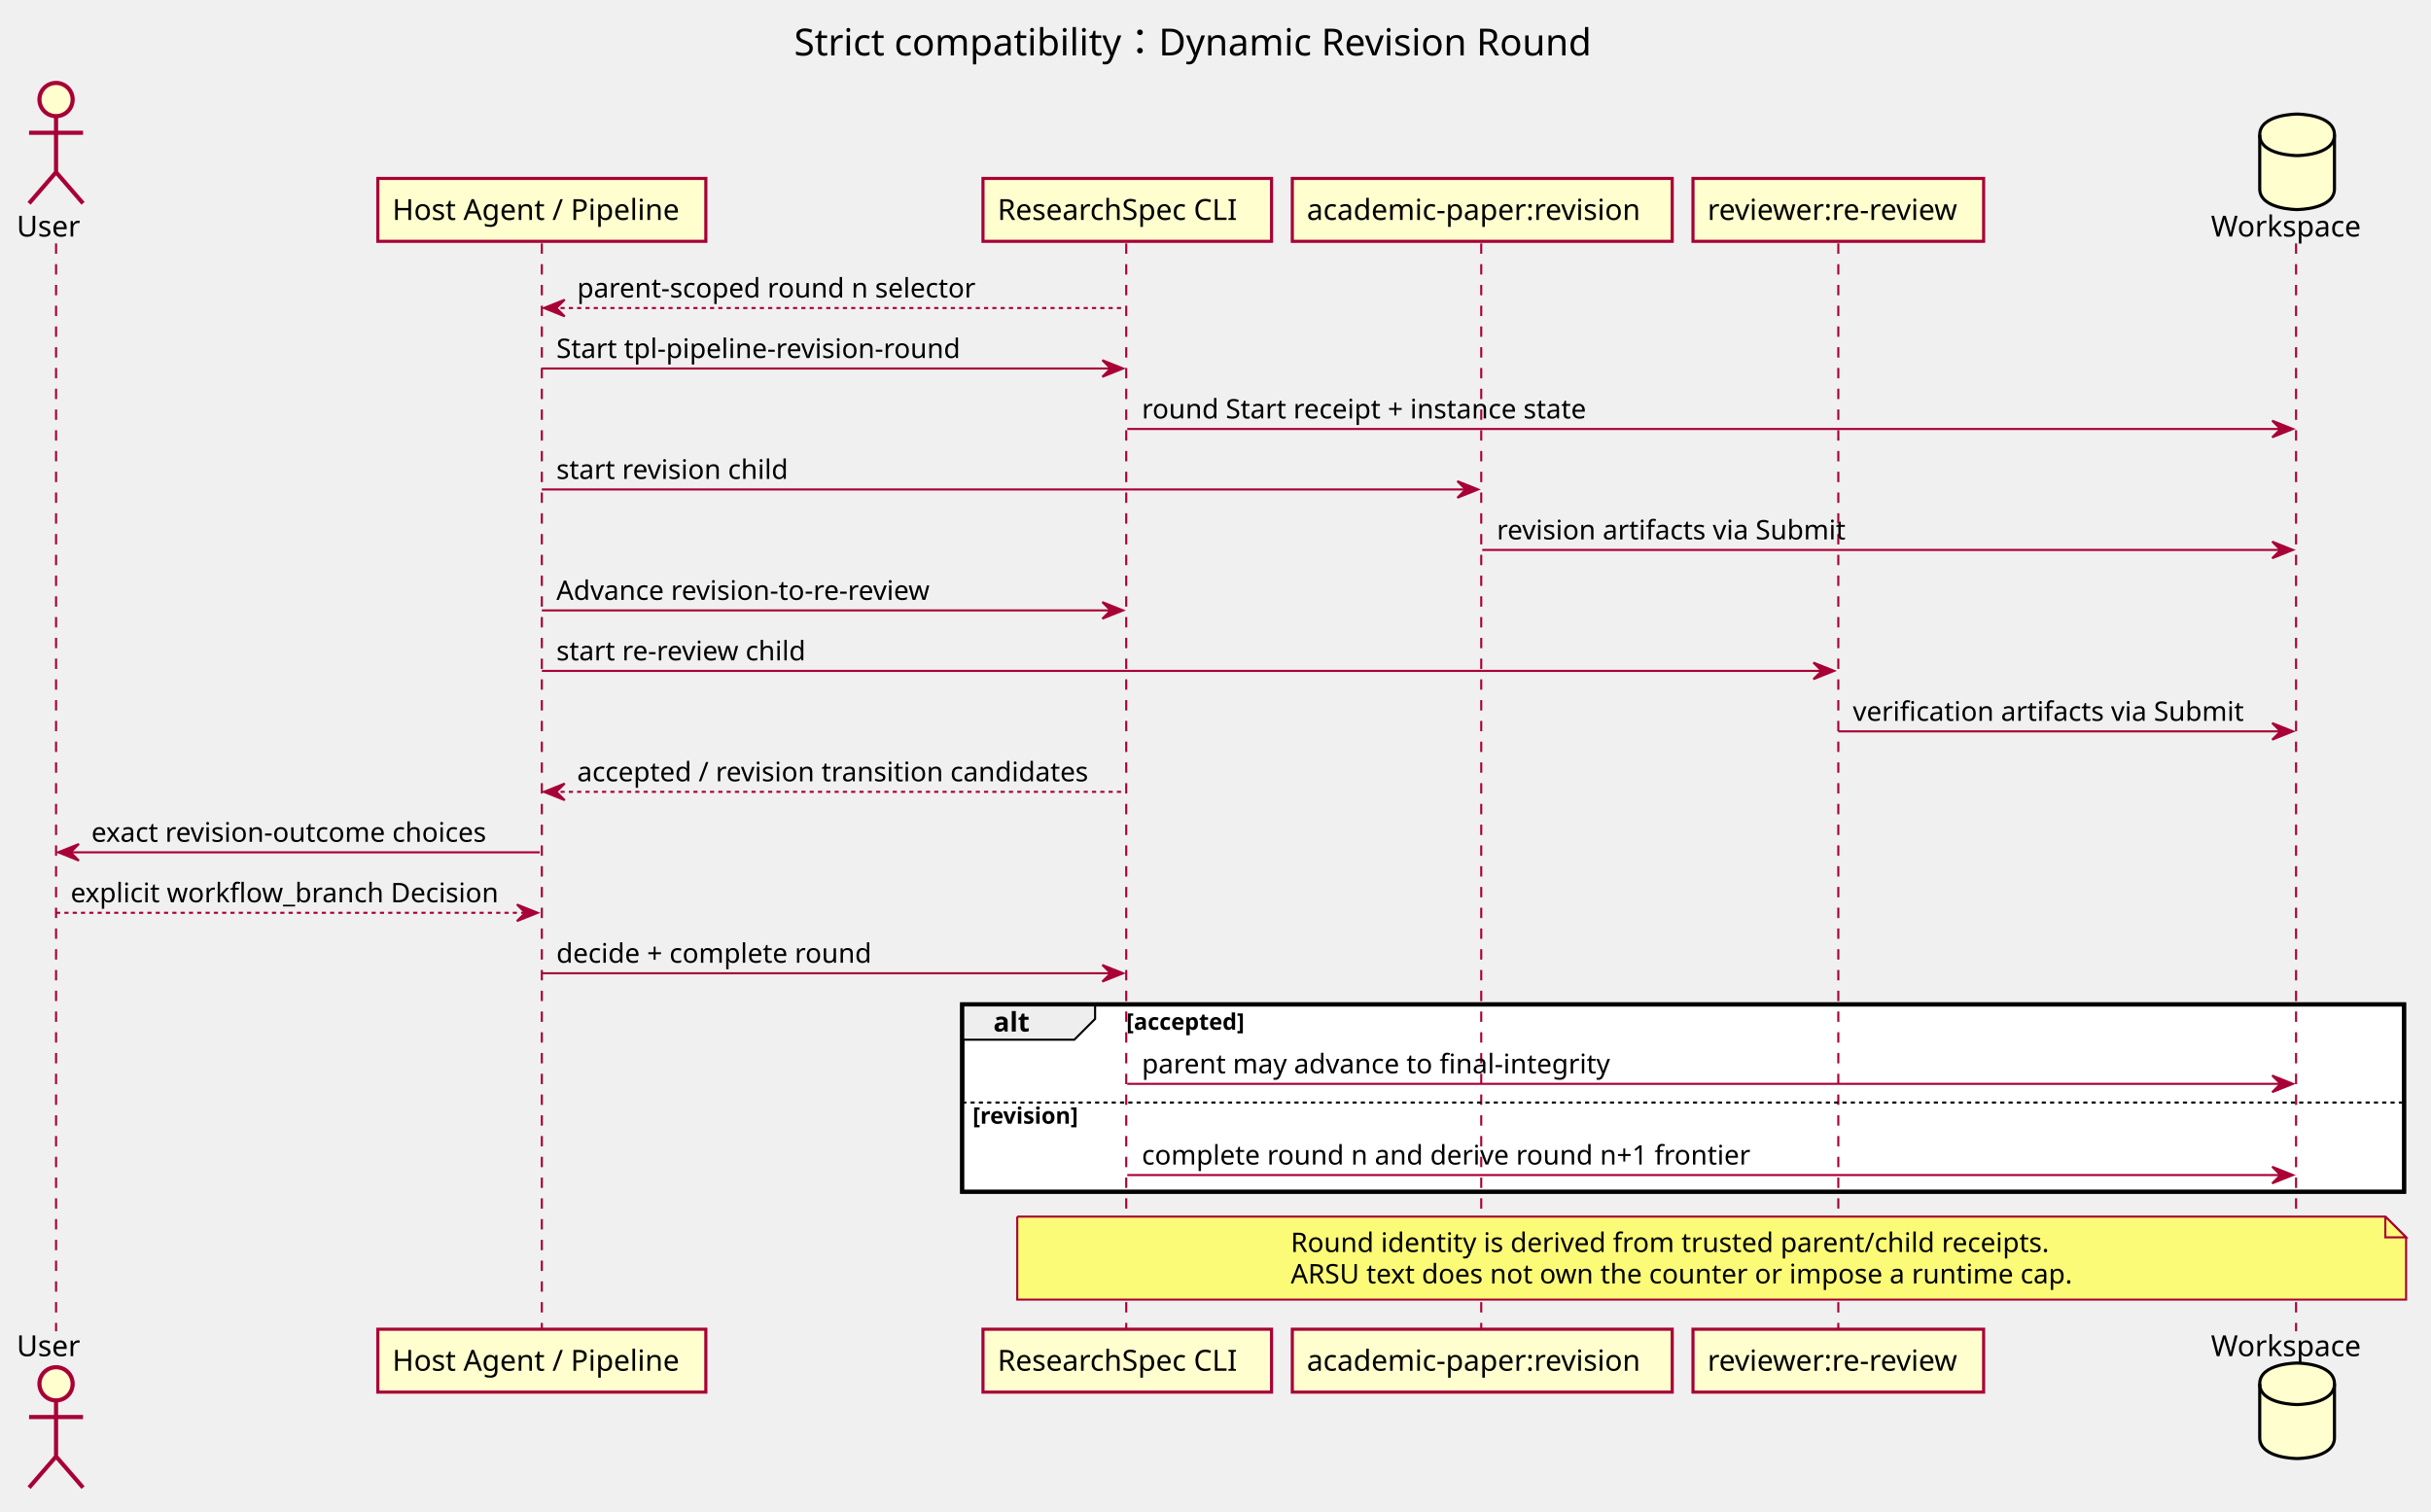
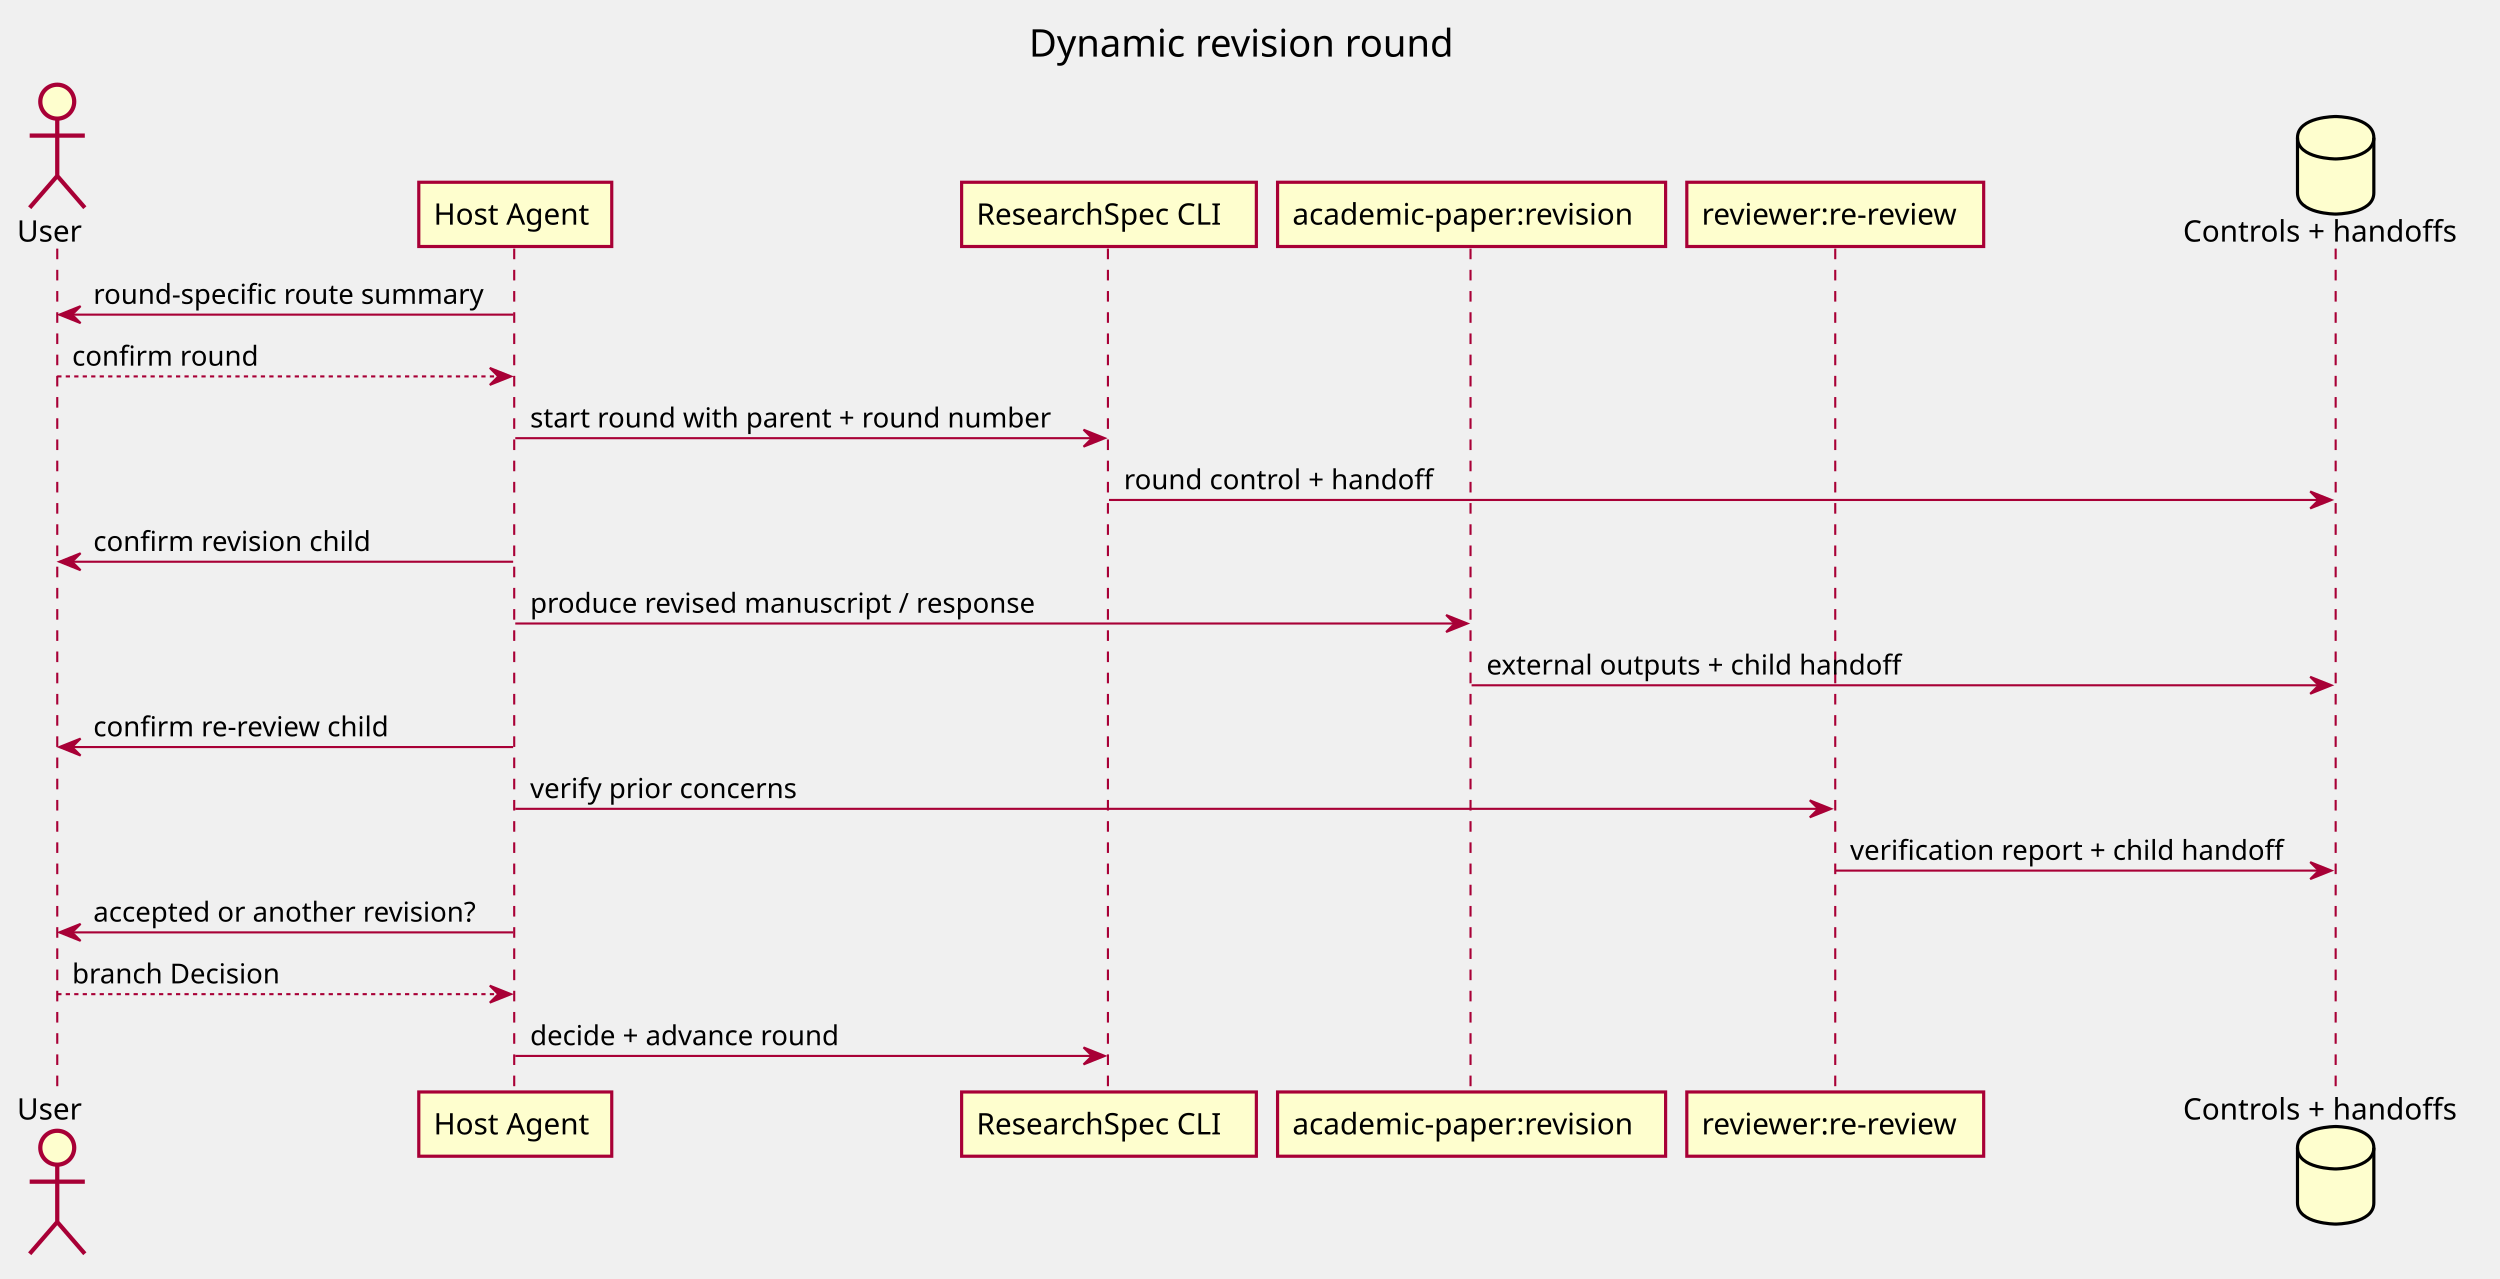
- <svg xmlns="http://www.w3.org/2000/svg" contentScriptType="application/ecmascript" contentStyleType="text/css" height="728px" preserveAspectRatio="none" style="width:1171px;height:728px;" version="1.1" viewBox="0 0 1171 728" width="1171px" zoomAndPan="magnify">
+ <svg xmlns="http://www.w3.org/2000/svg" contentScriptType="application/ecmascript" contentStyleType="text/css" height="603px" preserveAspectRatio="none" style="width:1179px;height:603px;" version="1.1" viewBox="0 0 1179 603" width="1179px" zoomAndPan="magnify">
  <defs />
  <g>
-     <text fill="#000000" font-family="sans-serif" font-size="18" lengthAdjust="spacingAndGlyphs" textLength="406" x="382.5" y="26.708">Strict compatibility：Dynamic Revision Round</text>
-     <rect fill="#FFFFFF" height="90.203" style="stroke: #000000; stroke-width: 2.0;" width="694.5" x="463.5" y="483.844" />
-     <rect fill="#FFFFFF" height="43.938" style="stroke: none; stroke-width: 1.0;" width="694.5" x="463.5" y="530.109" />
-     <line style="stroke: #A80036; stroke-width: 1.0; stroke-dasharray: 5.0,5.0;" x1="27" x2="27" y1="117.25" y2="641.312" />
-     <line style="stroke: #A80036; stroke-width: 1.0; stroke-dasharray: 5.0,5.0;" x1="261" x2="261" y1="117.25" y2="641.312" />
-     <line style="stroke: #A80036; stroke-width: 1.0; stroke-dasharray: 5.0,5.0;" x1="542.5" x2="542.5" y1="117.25" y2="641.312" />
-     <line style="stroke: #A80036; stroke-width: 1.0; stroke-dasharray: 5.0,5.0;" x1="713.5" x2="713.5" y1="117.25" y2="641.312" />
-     <line style="stroke: #A80036; stroke-width: 1.0; stroke-dasharray: 5.0,5.0;" x1="885.5" x2="885.5" y1="117.25" y2="641.312" />
-     <line style="stroke: #A80036; stroke-width: 1.0; stroke-dasharray: 5.0,5.0;" x1="1106" x2="1106" y1="117.25" y2="641.312" />
+     <text fill="#000000" font-family="sans-serif" font-size="18" lengthAdjust="spacingAndGlyphs" textLength="211" x="485.25" y="26.708">Dynamic revision round</text>
+     <line style="stroke: #A80036; stroke-width: 1.0; stroke-dasharray: 5.0,5.0;" x1="27" x2="27" y1="117.25" y2="515.977" />
+     <line style="stroke: #A80036; stroke-width: 1.0; stroke-dasharray: 5.0,5.0;" x1="242.5" x2="242.5" y1="117.25" y2="515.977" />
+     <line style="stroke: #A80036; stroke-width: 1.0; stroke-dasharray: 5.0,5.0;" x1="522.5" x2="522.5" y1="117.25" y2="515.977" />
+     <line style="stroke: #A80036; stroke-width: 1.0; stroke-dasharray: 5.0,5.0;" x1="693.5" x2="693.5" y1="117.25" y2="515.977" />
+     <line style="stroke: #A80036; stroke-width: 1.0; stroke-dasharray: 5.0,5.0;" x1="865.5" x2="865.5" y1="117.25" y2="515.977" />
+     <line style="stroke: #A80036; stroke-width: 1.0; stroke-dasharray: 5.0,5.0;" x1="1101.5" x2="1101.5" y1="117.25" y2="515.977" />
    <text fill="#000000" font-family="sans-serif" font-size="14" lengthAdjust="spacingAndGlyphs" textLength="32" x="8" y="113.948">User</text>
    <ellipse cx="27" cy="47.953" fill="#FEFECE" rx="8" ry="8" style="stroke: #A80036; stroke-width: 2.0;" />
    <path d="M27,55.953 L27,82.953 M14,63.953 L40,63.953 M27,82.953 L14,97.953 M27,82.953 L40,97.953 " fill="none" style="stroke: #A80036; stroke-width: 2.0;" />
-     <text fill="#000000" font-family="sans-serif" font-size="14" lengthAdjust="spacingAndGlyphs" textLength="32" x="8" y="653.308">User</text>
-     <ellipse cx="27" cy="666.609" fill="#FEFECE" rx="8" ry="8" style="stroke: #A80036; stroke-width: 2.0;" />
-     <path d="M27,674.609 L27,701.609 M14,682.609 L40,682.609 M27,701.609 L14,716.609 M27,701.609 L40,716.609 " fill="none" style="stroke: #A80036; stroke-width: 2.0;" />
-     <rect fill="#FEFECE" height="30.297" style="stroke: #A80036; stroke-width: 1.5;" width="158" x="182" y="85.953" />
-     <text fill="#000000" font-family="sans-serif" font-size="14" lengthAdjust="spacingAndGlyphs" textLength="144" x="189" y="105.948">Host Agent / Pipeline</text>
-     <rect fill="#FEFECE" height="30.297" style="stroke: #A80036; stroke-width: 1.5;" width="158" x="182" y="640.312" />
-     <text fill="#000000" font-family="sans-serif" font-size="14" lengthAdjust="spacingAndGlyphs" textLength="144" x="189" y="660.308">Host Agent / Pipeline</text>
-     <rect fill="#FEFECE" height="30.297" style="stroke: #A80036; stroke-width: 1.5;" width="139" x="473.5" y="85.953" />
-     <text fill="#000000" font-family="sans-serif" font-size="14" lengthAdjust="spacingAndGlyphs" textLength="125" x="480.5" y="105.948">ResearchSpec CLI</text>
-     <rect fill="#FEFECE" height="30.297" style="stroke: #A80036; stroke-width: 1.5;" width="139" x="473.5" y="640.312" />
-     <text fill="#000000" font-family="sans-serif" font-size="14" lengthAdjust="spacingAndGlyphs" textLength="125" x="480.5" y="660.308">ResearchSpec CLI</text>
-     <rect fill="#FEFECE" height="30.297" style="stroke: #A80036; stroke-width: 1.5;" width="183" x="622.5" y="85.953" />
-     <text fill="#000000" font-family="sans-serif" font-size="14" lengthAdjust="spacingAndGlyphs" textLength="169" x="629.5" y="105.948">academic-paper:revision</text>
-     <rect fill="#FEFECE" height="30.297" style="stroke: #A80036; stroke-width: 1.5;" width="183" x="622.5" y="640.312" />
-     <text fill="#000000" font-family="sans-serif" font-size="14" lengthAdjust="spacingAndGlyphs" textLength="169" x="629.5" y="660.308">academic-paper:revision</text>
-     <rect fill="#FEFECE" height="30.297" style="stroke: #A80036; stroke-width: 1.5;" width="140" x="815.5" y="85.953" />
-     <text fill="#000000" font-family="sans-serif" font-size="14" lengthAdjust="spacingAndGlyphs" textLength="126" x="822.5" y="105.948">reviewer:re-review</text>
-     <rect fill="#FEFECE" height="30.297" style="stroke: #A80036; stroke-width: 1.5;" width="140" x="815.5" y="640.312" />
-     <text fill="#000000" font-family="sans-serif" font-size="14" lengthAdjust="spacingAndGlyphs" textLength="126" x="822.5" y="660.308">reviewer:re-review</text>
-     <text fill="#000000" font-family="sans-serif" font-size="14" lengthAdjust="spacingAndGlyphs" textLength="77" x="1065" y="113.948">Workspace</text>
-     <path d="M1088.5,64.953 C1088.5,54.953 1106.5,54.953 1106.5,54.953 C1106.5,54.953 1124.5,54.953 1124.5,64.953 L1124.5,90.953 C1124.5,100.953 1106.5,100.953 1106.5,100.953 C1106.5,100.953 1088.5,100.953 1088.5,90.953 L1088.5,64.953 " fill="#FEFECE" style="stroke: #000000; stroke-width: 1.5;" />
-     <path d="M1088.5,64.953 C1088.5,74.953 1106.5,74.953 1106.5,74.953 C1106.5,74.953 1124.5,74.953 1124.5,64.953 " fill="none" style="stroke: #000000; stroke-width: 1.5;" />
-     <text fill="#000000" font-family="sans-serif" font-size="14" lengthAdjust="spacingAndGlyphs" textLength="77" x="1065" y="653.308">Workspace</text>
-     <path d="M1088.5,666.609 C1088.5,656.609 1106.5,656.609 1106.5,656.609 C1106.5,656.609 1124.5,656.609 1124.5,666.609 L1124.5,692.609 C1124.5,702.609 1106.5,702.609 1106.5,702.609 C1106.5,702.609 1088.5,702.609 1088.5,692.609 L1088.5,666.609 " fill="#FEFECE" style="stroke: #000000; stroke-width: 1.5;" />
-     <path d="M1088.5,666.609 C1088.5,676.609 1106.5,676.609 1106.5,676.609 C1106.5,676.609 1124.5,676.609 1124.5,666.609 " fill="none" style="stroke: #000000; stroke-width: 1.5;" />
-     <polygon fill="#A80036" points="272,144.383,262,148.383,272,152.383,268,148.383" style="stroke: #A80036; stroke-width: 1.0;" />
-     <line style="stroke: #A80036; stroke-width: 1.0; stroke-dasharray: 2.0,2.0;" x1="266" x2="542" y1="148.383" y2="148.383" />
-     <text fill="#000000" font-family="sans-serif" font-size="13" lengthAdjust="spacingAndGlyphs" textLength="201" x="278" y="143.317">parent-scoped round n selector</text>
-     <polygon fill="#A80036" points="531,173.516,541,177.516,531,181.516,535,177.516" style="stroke: #A80036; stroke-width: 1.0;" />
-     <line style="stroke: #A80036; stroke-width: 1.0;" x1="261" x2="537" y1="177.516" y2="177.516" />
-     <text fill="#000000" font-family="sans-serif" font-size="13" lengthAdjust="spacingAndGlyphs" textLength="202" x="268" y="172.45">Start tpl-pipeline-revision-round</text>
-     <polygon fill="#A80036" points="1094.5,202.648,1104.5,206.648,1094.5,210.648,1098.5,206.648" style="stroke: #A80036; stroke-width: 1.0;" />
-     <line style="stroke: #A80036; stroke-width: 1.0;" x1="543" x2="1100.5" y1="206.648" y2="206.648" />
-     <text fill="#000000" font-family="sans-serif" font-size="13" lengthAdjust="spacingAndGlyphs" textLength="231" x="550" y="201.583">round Start receipt + instance state</text>
-     <polygon fill="#A80036" points="702,231.781,712,235.781,702,239.781,706,235.781" style="stroke: #A80036; stroke-width: 1.0;" />
-     <line style="stroke: #A80036; stroke-width: 1.0;" x1="261" x2="708" y1="235.781" y2="235.781" />
-     <text fill="#000000" font-family="sans-serif" font-size="13" lengthAdjust="spacingAndGlyphs" textLength="116" x="268" y="230.715">start revision child</text>
-     <polygon fill="#A80036" points="1094.5,260.914,1104.5,264.914,1094.5,268.914,1098.5,264.914" style="stroke: #A80036; stroke-width: 1.0;" />
-     <line style="stroke: #A80036; stroke-width: 1.0;" x1="714" x2="1100.5" y1="264.914" y2="264.914" />
-     <text fill="#000000" font-family="sans-serif" font-size="13" lengthAdjust="spacingAndGlyphs" textLength="177" x="721" y="259.848">revision artifacts via Submit</text>
-     <polygon fill="#A80036" points="531,290.047,541,294.047,531,298.047,535,294.047" style="stroke: #A80036; stroke-width: 1.0;" />
-     <line style="stroke: #A80036; stroke-width: 1.0;" x1="261" x2="537" y1="294.047" y2="294.047" />
-     <text fill="#000000" font-family="sans-serif" font-size="13" lengthAdjust="spacingAndGlyphs" textLength="189" x="268" y="288.981">Advance revision-to-re-review</text>
-     <polygon fill="#A80036" points="873.5,319.18,883.5,323.18,873.5,327.18,877.5,323.18" style="stroke: #A80036; stroke-width: 1.0;" />
-     <line style="stroke: #A80036; stroke-width: 1.0;" x1="261" x2="879.5" y1="323.18" y2="323.18" />
-     <text fill="#000000" font-family="sans-serif" font-size="13" lengthAdjust="spacingAndGlyphs" textLength="125" x="268" y="318.114">start re-review child</text>
-     <polygon fill="#A80036" points="1094.5,348.312,1104.5,352.312,1094.5,356.312,1098.5,352.312" style="stroke: #A80036; stroke-width: 1.0;" />
-     <line style="stroke: #A80036; stroke-width: 1.0;" x1="885.5" x2="1100.5" y1="352.312" y2="352.312" />
-     <text fill="#000000" font-family="sans-serif" font-size="13" lengthAdjust="spacingAndGlyphs" textLength="197" x="892.5" y="347.247">verification artifacts via Submit</text>
-     <polygon fill="#A80036" points="272,377.445,262,381.445,272,385.445,268,381.445" style="stroke: #A80036; stroke-width: 1.0;" />
-     <line style="stroke: #A80036; stroke-width: 1.0; stroke-dasharray: 2.0,2.0;" x1="266" x2="542" y1="381.445" y2="381.445" />
-     <text fill="#000000" font-family="sans-serif" font-size="13" lengthAdjust="spacingAndGlyphs" textLength="258" x="278" y="376.379">accepted / revision transition candidates</text>
-     <polygon fill="#A80036" points="38,406.578,28,410.578,38,414.578,34,410.578" style="stroke: #A80036; stroke-width: 1.0;" />
-     <line style="stroke: #A80036; stroke-width: 1.0;" x1="32" x2="260" y1="410.578" y2="410.578" />
-     <text fill="#000000" font-family="sans-serif" font-size="13" lengthAdjust="spacingAndGlyphs" textLength="202" x="44" y="405.512">exact revision-outcome choices</text>
-     <polygon fill="#A80036" points="249,435.711,259,439.711,249,443.711,253,439.711" style="stroke: #A80036; stroke-width: 1.0;" />
-     <line style="stroke: #A80036; stroke-width: 1.0; stroke-dasharray: 2.0,2.0;" x1="27" x2="255" y1="439.711" y2="439.711" />
-     <text fill="#000000" font-family="sans-serif" font-size="13" lengthAdjust="spacingAndGlyphs" textLength="210" x="34" y="434.645">explicit workflow_branch Decision</text>
-     <polygon fill="#A80036" points="531,464.844,541,468.844,531,472.844,535,468.844" style="stroke: #A80036; stroke-width: 1.0;" />
-     <line style="stroke: #A80036; stroke-width: 1.0;" x1="261" x2="537" y1="468.844" y2="468.844" />
-     <text fill="#000000" font-family="sans-serif" font-size="13" lengthAdjust="spacingAndGlyphs" textLength="162" x="268" y="463.778">decide + complete round</text>
-     <path d="M463.5,483.844 L527.5,483.844 L527.5,490.844 L517.5,500.844 L463.5,500.844 L463.5,483.844 " fill="#EEEEEE" style="stroke: #000000; stroke-width: 1.0;" />
-     <rect fill="none" height="90.203" style="stroke: #000000; stroke-width: 2.0;" width="694.5" x="463.5" y="483.844" />
-     <text fill="#000000" font-family="sans-serif" font-size="13" font-weight="bold" lengthAdjust="spacingAndGlyphs" textLength="19" x="478.5" y="496.911">alt</text>
-     <text fill="#000000" font-family="sans-serif" font-size="11" font-weight="bold" lengthAdjust="spacingAndGlyphs" textLength="69" x="542.5" y="496.054">[accepted]</text>
-     <polygon fill="#A80036" points="1094.5,518.109,1104.5,522.109,1094.5,526.109,1098.5,522.109" style="stroke: #A80036; stroke-width: 1.0;" />
-     <line style="stroke: #A80036; stroke-width: 1.0;" x1="543" x2="1100.5" y1="522.109" y2="522.109" />
-     <text fill="#000000" font-family="sans-serif" font-size="13" lengthAdjust="spacingAndGlyphs" textLength="236" x="550" y="517.043">parent may advance to final-integrity</text>
-     <line style="stroke: #000000; stroke-width: 1.0; stroke-dasharray: 2.0,2.0;" x1="463.5" x2="1158" y1="531.109" y2="531.109" />
-     <text fill="#000000" font-family="sans-serif" font-size="11" font-weight="bold" lengthAdjust="spacingAndGlyphs" textLength="61" x="468.5" y="541.32">[revision]</text>
-     <polygon fill="#A80036" points="1094.5,562.047,1104.5,566.047,1094.5,570.047,1098.5,566.047" style="stroke: #A80036; stroke-width: 1.0;" />
-     <line style="stroke: #A80036; stroke-width: 1.0;" x1="543" x2="1100.5" y1="566.047" y2="566.047" />
-     <text fill="#000000" font-family="sans-serif" font-size="13" lengthAdjust="spacingAndGlyphs" textLength="306" x="550" y="560.981">complete round n and derive round n+1 frontier</text>
-     <path d="M490,586.047 L490,626.047 L1159,626.047 L1159,596.047 L1149,586.047 L490,586.047 " fill="#FBFB77" style="stroke: #A80036; stroke-width: 1.0;" />
-     <path d="M1149,586.047 L1149,596.047 L1159,596.047 L1149,586.047 " fill="#FBFB77" style="stroke: #A80036; stroke-width: 1.0;" />
-     <text fill="#000000" font-family="sans-serif" font-size="13" lengthAdjust="spacingAndGlyphs" textLength="378" x="621.75" y="603.114">Round identity is derived from trusted parent/child receipts.</text>
-     <text fill="#000000" font-family="sans-serif" font-size="13" lengthAdjust="spacingAndGlyphs" textLength="397" x="621.75" y="618.247">ARSU text does not own the counter or impose a runtime cap.</text>
+     <text fill="#000000" font-family="sans-serif" font-size="14" lengthAdjust="spacingAndGlyphs" textLength="32" x="8" y="527.972">User</text>
+     <ellipse cx="27" cy="541.273" fill="#FEFECE" rx="8" ry="8" style="stroke: #A80036; stroke-width: 2.0;" />
+     <path d="M27,549.273 L27,576.273 M14,557.273 L40,557.273 M27,576.273 L14,591.273 M27,576.273 L40,591.273 " fill="none" style="stroke: #A80036; stroke-width: 2.0;" />
+     <rect fill="#FEFECE" height="30.297" style="stroke: #A80036; stroke-width: 1.5;" width="91" x="197.5" y="85.953" />
+     <text fill="#000000" font-family="sans-serif" font-size="14" lengthAdjust="spacingAndGlyphs" textLength="77" x="204.5" y="105.948">Host Agent</text>
+     <rect fill="#FEFECE" height="30.297" style="stroke: #A80036; stroke-width: 1.5;" width="91" x="197.5" y="514.977" />
+     <text fill="#000000" font-family="sans-serif" font-size="14" lengthAdjust="spacingAndGlyphs" textLength="77" x="204.5" y="534.972">Host Agent</text>
+     <rect fill="#FEFECE" height="30.297" style="stroke: #A80036; stroke-width: 1.5;" width="139" x="453.5" y="85.953" />
+     <text fill="#000000" font-family="sans-serif" font-size="14" lengthAdjust="spacingAndGlyphs" textLength="125" x="460.5" y="105.948">ResearchSpec CLI</text>
+     <rect fill="#FEFECE" height="30.297" style="stroke: #A80036; stroke-width: 1.5;" width="139" x="453.5" y="514.977" />
+     <text fill="#000000" font-family="sans-serif" font-size="14" lengthAdjust="spacingAndGlyphs" textLength="125" x="460.5" y="534.972">ResearchSpec CLI</text>
+     <rect fill="#FEFECE" height="30.297" style="stroke: #A80036; stroke-width: 1.5;" width="183" x="602.5" y="85.953" />
+     <text fill="#000000" font-family="sans-serif" font-size="14" lengthAdjust="spacingAndGlyphs" textLength="169" x="609.5" y="105.948">academic-paper:revision</text>
+     <rect fill="#FEFECE" height="30.297" style="stroke: #A80036; stroke-width: 1.5;" width="183" x="602.5" y="514.977" />
+     <text fill="#000000" font-family="sans-serif" font-size="14" lengthAdjust="spacingAndGlyphs" textLength="169" x="609.5" y="534.972">academic-paper:revision</text>
+     <rect fill="#FEFECE" height="30.297" style="stroke: #A80036; stroke-width: 1.5;" width="140" x="795.5" y="85.953" />
+     <text fill="#000000" font-family="sans-serif" font-size="14" lengthAdjust="spacingAndGlyphs" textLength="126" x="802.5" y="105.948">reviewer:re-review</text>
+     <rect fill="#FEFECE" height="30.297" style="stroke: #A80036; stroke-width: 1.5;" width="140" x="795.5" y="514.977" />
+     <text fill="#000000" font-family="sans-serif" font-size="14" lengthAdjust="spacingAndGlyphs" textLength="126" x="802.5" y="534.972">reviewer:re-review</text>
+     <text fill="#000000" font-family="sans-serif" font-size="14" lengthAdjust="spacingAndGlyphs" textLength="138" x="1029.5" y="113.948">Controls + handoffs</text>
+     <path d="M1083.5,64.953 C1083.5,54.953 1101.5,54.953 1101.5,54.953 C1101.5,54.953 1119.5,54.953 1119.5,64.953 L1119.5,90.953 C1119.5,100.953 1101.5,100.953 1101.5,100.953 C1101.5,100.953 1083.5,100.953 1083.5,90.953 L1083.5,64.953 " fill="#FEFECE" style="stroke: #000000; stroke-width: 1.5;" />
+     <path d="M1083.5,64.953 C1083.5,74.953 1101.5,74.953 1101.5,74.953 C1101.5,74.953 1119.5,74.953 1119.5,64.953 " fill="none" style="stroke: #000000; stroke-width: 1.5;" />
+     <text fill="#000000" font-family="sans-serif" font-size="14" lengthAdjust="spacingAndGlyphs" textLength="138" x="1029.5" y="527.972">Controls + handoffs</text>
+     <path d="M1083.5,541.273 C1083.5,531.273 1101.5,531.273 1101.5,531.273 C1101.5,531.273 1119.5,531.273 1119.5,541.273 L1119.5,567.273 C1119.5,577.273 1101.5,577.273 1101.5,577.273 C1101.5,577.273 1083.5,577.273 1083.5,567.273 L1083.5,541.273 " fill="#FEFECE" style="stroke: #000000; stroke-width: 1.5;" />
+     <path d="M1083.5,541.273 C1083.5,551.273 1101.5,551.273 1101.5,551.273 C1101.5,551.273 1119.5,551.273 1119.5,541.273 " fill="none" style="stroke: #000000; stroke-width: 1.5;" />
+     <polygon fill="#A80036" points="38,144.383,28,148.383,38,152.383,34,148.383" style="stroke: #A80036; stroke-width: 1.0;" />
+     <line style="stroke: #A80036; stroke-width: 1.0;" x1="32" x2="242" y1="148.383" y2="148.383" />
+     <text fill="#000000" font-family="sans-serif" font-size="13" lengthAdjust="spacingAndGlyphs" textLength="192" x="44" y="143.317">round-specific route summary</text>
+     <polygon fill="#A80036" points="231,173.516,241,177.516,231,181.516,235,177.516" style="stroke: #A80036; stroke-width: 1.0;" />
+     <line style="stroke: #A80036; stroke-width: 1.0; stroke-dasharray: 2.0,2.0;" x1="27" x2="237" y1="177.516" y2="177.516" />
+     <text fill="#000000" font-family="sans-serif" font-size="13" lengthAdjust="spacingAndGlyphs" textLength="89" x="34" y="172.45">confirm round</text>
+     <polygon fill="#A80036" points="511,202.648,521,206.648,511,210.648,515,206.648" style="stroke: #A80036; stroke-width: 1.0;" />
+     <line style="stroke: #A80036; stroke-width: 1.0;" x1="243" x2="517" y1="206.648" y2="206.648" />
+     <text fill="#000000" font-family="sans-serif" font-size="13" lengthAdjust="spacingAndGlyphs" textLength="256" x="250" y="201.583">start round with parent + round number</text>
+     <polygon fill="#A80036" points="1089.5,231.781,1099.5,235.781,1089.5,239.781,1093.5,235.781" style="stroke: #A80036; stroke-width: 1.0;" />
+     <line style="stroke: #A80036; stroke-width: 1.0;" x1="523" x2="1095.5" y1="235.781" y2="235.781" />
+     <text fill="#000000" font-family="sans-serif" font-size="13" lengthAdjust="spacingAndGlyphs" textLength="152" x="530" y="230.715">round control + handoff</text>
+     <polygon fill="#A80036" points="38,260.914,28,264.914,38,268.914,34,264.914" style="stroke: #A80036; stroke-width: 1.0;" />
+     <line style="stroke: #A80036; stroke-width: 1.0;" x1="32" x2="242" y1="264.914" y2="264.914" />
+     <text fill="#000000" font-family="sans-serif" font-size="13" lengthAdjust="spacingAndGlyphs" textLength="134" x="44" y="259.848">confirm revision child</text>
+     <polygon fill="#A80036" points="682,290.047,692,294.047,682,298.047,686,294.047" style="stroke: #A80036; stroke-width: 1.0;" />
+     <line style="stroke: #A80036; stroke-width: 1.0;" x1="243" x2="688" y1="294.047" y2="294.047" />
+     <text fill="#000000" font-family="sans-serif" font-size="13" lengthAdjust="spacingAndGlyphs" textLength="249" x="250" y="288.981">produce revised manuscript / response</text>
+     <polygon fill="#A80036" points="1089.5,319.18,1099.5,323.18,1089.5,327.18,1093.5,323.18" style="stroke: #A80036; stroke-width: 1.0;" />
+     <line style="stroke: #A80036; stroke-width: 1.0;" x1="694" x2="1095.5" y1="323.18" y2="323.18" />
+     <text fill="#000000" font-family="sans-serif" font-size="13" lengthAdjust="spacingAndGlyphs" textLength="205" x="701" y="318.114">external outputs + child handoff</text>
+     <polygon fill="#A80036" points="38,348.312,28,352.312,38,356.312,34,352.312" style="stroke: #A80036; stroke-width: 1.0;" />
+     <line style="stroke: #A80036; stroke-width: 1.0;" x1="32" x2="242" y1="352.312" y2="352.312" />
+     <text fill="#000000" font-family="sans-serif" font-size="13" lengthAdjust="spacingAndGlyphs" textLength="143" x="44" y="347.247">confirm re-review child</text>
+     <polygon fill="#A80036" points="853.5,377.445,863.5,381.445,853.5,385.445,857.5,381.445" style="stroke: #A80036; stroke-width: 1.0;" />
+     <line style="stroke: #A80036; stroke-width: 1.0;" x1="243" x2="859.5" y1="381.445" y2="381.445" />
+     <text fill="#000000" font-family="sans-serif" font-size="13" lengthAdjust="spacingAndGlyphs" textLength="129" x="250" y="376.379">verify prior concerns</text>
+     <polygon fill="#A80036" points="1089.5,406.578,1099.5,410.578,1089.5,414.578,1093.5,410.578" style="stroke: #A80036; stroke-width: 1.0;" />
+     <line style="stroke: #A80036; stroke-width: 1.0;" x1="865.5" x2="1095.5" y1="410.578" y2="410.578" />
+     <text fill="#000000" font-family="sans-serif" font-size="13" lengthAdjust="spacingAndGlyphs" textLength="212" x="872.5" y="405.512">verification report + child handoff</text>
+     <polygon fill="#A80036" points="38,435.711,28,439.711,38,443.711,34,439.711" style="stroke: #A80036; stroke-width: 1.0;" />
+     <line style="stroke: #A80036; stroke-width: 1.0;" x1="32" x2="242" y1="439.711" y2="439.711" />
+     <text fill="#000000" font-family="sans-serif" font-size="13" lengthAdjust="spacingAndGlyphs" textLength="190" x="44" y="434.645">accepted or another revision?</text>
+     <polygon fill="#A80036" points="231,464.844,241,468.844,231,472.844,235,468.844" style="stroke: #A80036; stroke-width: 1.0;" />
+     <line style="stroke: #A80036; stroke-width: 1.0; stroke-dasharray: 2.0,2.0;" x1="27" x2="237" y1="468.844" y2="468.844" />
+     <text fill="#000000" font-family="sans-serif" font-size="13" lengthAdjust="spacingAndGlyphs" textLength="102" x="34" y="463.778">branch Decision</text>
+     <polygon fill="#A80036" points="511,493.977,521,497.977,511,501.977,515,497.977" style="stroke: #A80036; stroke-width: 1.0;" />
+     <line style="stroke: #A80036; stroke-width: 1.0;" x1="243" x2="517" y1="497.977" y2="497.977" />
+     <text fill="#000000" font-family="sans-serif" font-size="13" lengthAdjust="spacingAndGlyphs" textLength="156" x="250" y="492.911">decide + advance round</text>
  </g>
</svg>
